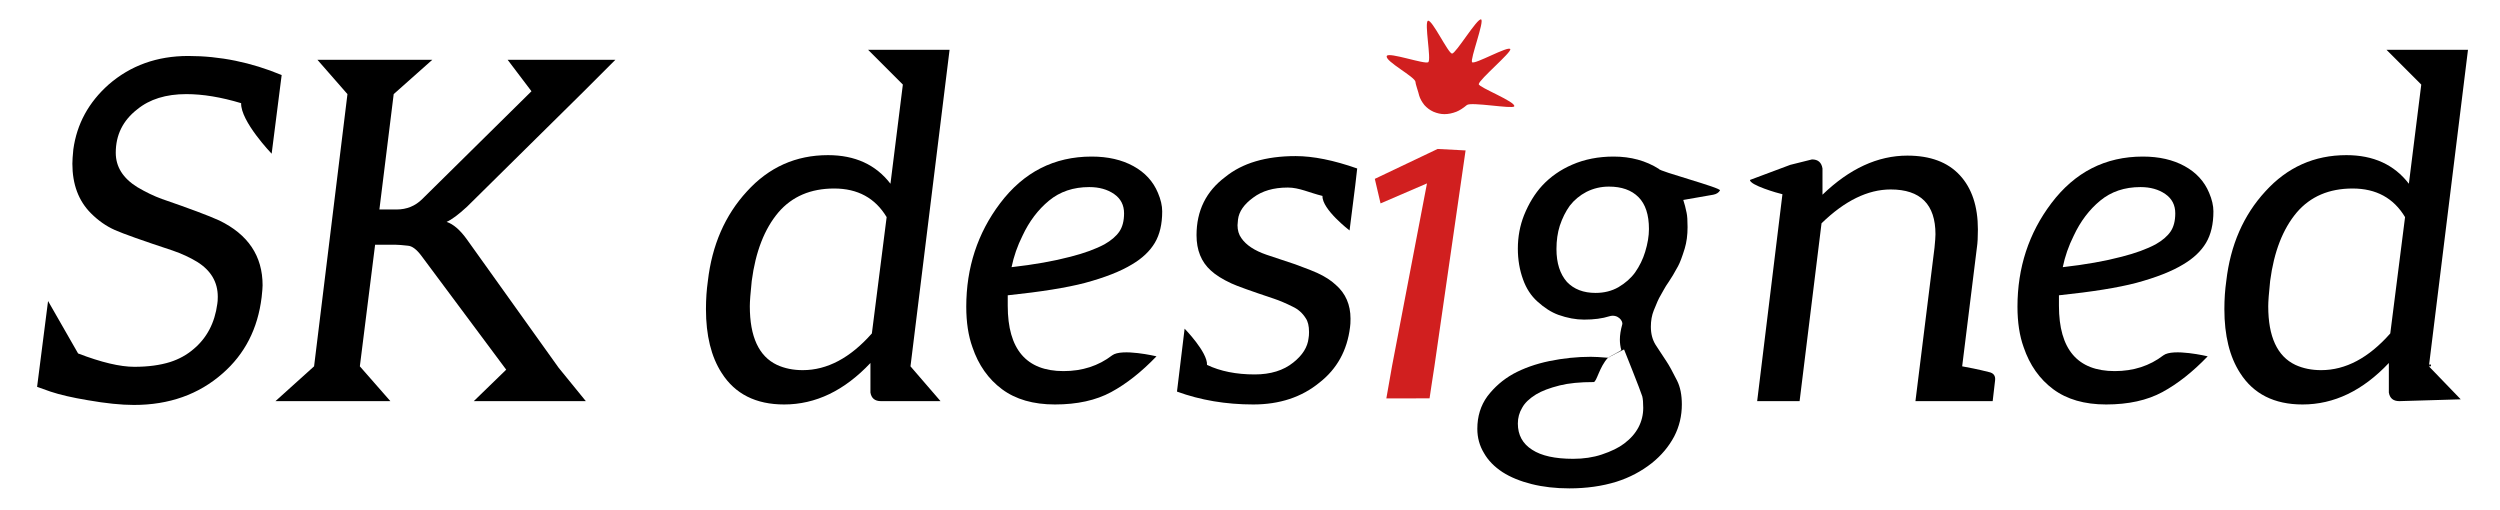
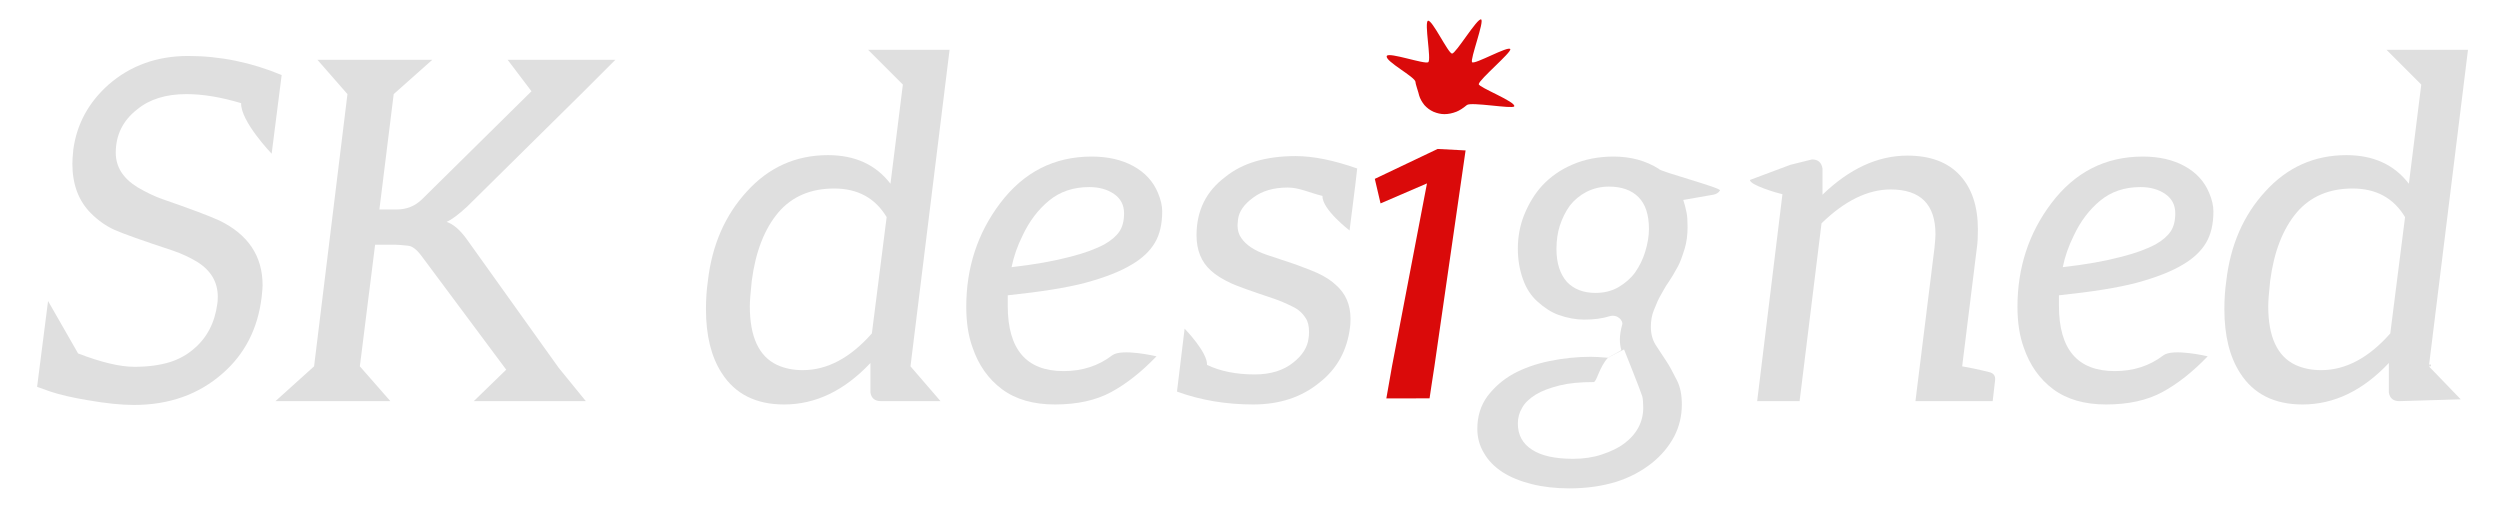
- <svg xmlns="http://www.w3.org/2000/svg" width="100%" height="100%" viewBox="0 0 4140 843" version="1.1" xml:space="preserve" style="fill-rule:evenodd;clip-rule:evenodd;stroke-linejoin:round;stroke-miterlimit:2;">
-   <rect id="ArtBoard1" x="0" y="0" width="4139.5" height="842.162" style="fill:none;" />
+ <svg xmlns="http://www.w3.org/2000/svg" viewBox="0 0 4140 843">
  <g>
-     <path d="M363.011,365.063c47.895,23.158 71.843,58.948 71.843,107.369c-0,3.684 -0.527,10.263 -1.579,19.737c-6.316,52.106 -27.895,94.211 -64.738,126.317c-39.474,34.737 -88.421,52.105 -146.843,52.105c-21.053,0 -46.579,-2.631 -76.58,-7.894c-25.263,-4.211 -45.789,-8.948 -61.579,-14.211l-22.105,-7.895l18.158,-142.106l49.737,86.843c38.421,14.737 69.474,22.105 93.159,22.105c22.631,0 42.368,-2.632 59.21,-7.895c14.737,-4.737 27.632,-11.842 38.685,-21.316c22.105,-18.421 35.263,-43.421 39.474,-75c0.526,-2.632 0.789,-6.579 0.789,-11.842c0,-24.211 -11.315,-43.422 -33.947,-57.633c-12.105,-7.368 -25.79,-13.684 -41.053,-18.947c-49.474,-16.316 -81.317,-27.632 -95.527,-33.948c-14.211,-6.316 -27.369,-15.526 -39.474,-27.631c-20.527,-20.527 -30.79,-47.896 -30.79,-82.106c0,-5.264 0.526,-13.158 1.579,-23.685c5.79,-42.105 25.263,-77.895 58.422,-107.369c36.316,-31.579 80.263,-47.369 131.843,-47.369c52.632,0 104.211,10.527 154.738,31.579l-16.579,130.265c-0,-0 -51.58,-53.685 -50.527,-83.685c-33.158,-10 -63.422,-15 -90.79,-15c-33.685,-0 -60.79,8.421 -81.317,25.263c-23.684,18.421 -35.526,42.369 -35.526,71.843c-0,23.158 11.842,42.105 35.526,56.842c14.211,8.421 27.895,15 41.053,19.737c45.79,15.79 77.369,27.632 94.738,35.527Z" style="fill-rule:nonzero;" />
-     <path d="M925.121,609.012l45,55.264l-185.528,-0l53.685,-52.106l-140.528,-188.686c-7.894,-10.526 -15.263,-16.053 -22.105,-16.579c-9.474,-1.052 -16.053,-1.579 -19.737,-1.579l-34.737,0l-25.263,201.318l50.526,57.632l-190.264,-0l63.947,-57.632l55.264,-450.793l-49.737,-56.843l190.264,-0l-63.947,56.843l-23.685,191.054l28.421,-0c16.843,-0 31.053,-5.79 42.632,-17.369l180.791,-178.422l-39.474,-52.106l178.423,-0l-53.685,53.685l-191.843,189.475c-14.211,13.158 -25.527,21.579 -33.948,25.263c11.053,3.684 22.105,13.158 33.158,28.421l152.37,213.16Z" style="fill-rule:nonzero;" />
-     <path d="M1371.18,256.904c44.737,-0 79.211,15.79 103.422,47.369l20.526,-164.212l-57.632,-57.632l135.001,-0l-64.737,524.215l49.737,57.632l-98.685,-0c-10,-0 -15.789,-4.737 -17.368,-14.211l-0,-48.948c-43.159,45.79 -90.791,68.685 -142.896,68.685c-46.843,-0 -81.317,-17.369 -103.422,-52.106c-17.369,-26.842 -26.053,-62.105 -26.053,-105.79c-0,-16.316 1.053,-31.842 3.158,-46.579c6.842,-59.474 28.421,-108.949 64.737,-148.423c36.316,-40 81.054,-60 134.212,-60Zm-41.843,356.055c40.527,0 78.685,-20.263 114.475,-60.79l24.474,-192.633c-18.948,-31.579 -47.895,-47.368 -86.843,-47.368c-38.948,-0 -69.737,13.158 -92.369,39.474c-23.158,27.368 -37.895,65.263 -44.211,113.685c-2.105,20 -3.158,33.947 -3.158,41.842c0,50.527 15,82.896 45.001,97.106c12.631,5.79 26.842,8.684 42.631,8.684Z" style="fill-rule:nonzero;" />
-     <path d="M1915.13,590.065c-24.737,25.789 -49.738,45.526 -75.001,59.211c-25.263,13.684 -56.316,20.526 -93.159,20.526c-35.789,-0 -65,-8.421 -87.632,-25.263c-22.632,-16.843 -38.948,-40.001 -48.948,-69.475c-6.842,-18.947 -10.263,-41.316 -10.263,-67.105c0,-64.738 18.684,-121.843 56.053,-171.318c38.948,-51.579 89.475,-77.369 151.58,-77.369c26.843,0 49.869,5.264 69.08,15.79c19.21,10.526 32.763,25.263 40.658,44.211c4.737,11.053 7.105,21.316 7.105,30.79c0,21.052 -4.079,38.421 -12.237,52.105c-8.158,13.685 -20.658,25.527 -37.5,35.527c-18.947,11.579 -45,21.842 -78.158,30.79c-30.001,7.894 -72.633,14.737 -127.896,20.526l-0,17.369c-0,72.105 30.79,108.158 92.369,108.158c31.053,0 57.895,-8.684 80.527,-26.052c15.79,-12.106 73.422,1.579 73.422,1.579Zm-53.685,-236.844c-0,-13.685 -5.526,-24.343 -16.579,-31.974c-11.053,-7.632 -24.737,-11.448 -41.053,-11.448c-26.316,0 -48.553,7.5 -66.711,22.5c-18.158,15 -32.764,34.343 -43.816,58.027c-8.421,16.842 -14.474,34.211 -18.158,52.106c37.368,-4.211 70,-10 97.895,-17.369c22.632,-5.789 41.316,-12.631 56.053,-20.526c11.053,-6.316 19.211,-13.29 24.474,-20.921c5.263,-7.632 7.895,-17.764 7.895,-30.395Z" style="fill-rule:nonzero;" />
-     <path d="M2145.66,258.483c28.947,-0 62.895,6.842 101.843,20.526l-3.158,27.632l-9.474,75.001c-0,-0 -45.885,-35.074 -44.832,-57.18c-21.579,-5.263 -38.59,-13.873 -57.011,-13.873l-0.789,-0c-23.159,-0 -42.106,5.526 -56.843,16.579c-15.263,11.052 -23.684,23.158 -25.263,36.316l-0.79,9.474c0,8.421 2.105,15.526 6.316,21.315c7.895,11.58 21.842,20.79 41.842,27.632l47.369,15.79c20,7.368 32.106,12.105 36.316,14.211c12.632,5.789 22.895,12.368 30.79,19.737c16.316,14.21 24.474,32.895 24.474,56.053c-0,6.315 -0.263,11.052 -0.79,14.21c-4.736,38.422 -21.579,68.948 -50.526,91.58c-29.474,24.211 -66.053,36.316 -109.738,36.316c-45.264,-0 -87.369,-7.105 -126.317,-21.316l12.632,-104.211c-0,-0 38.158,38.947 37.105,60c22.106,10.527 48.422,15.79 78.948,15.79c26.316,-0 47.632,-6.579 63.948,-19.737c15.264,-12.106 23.685,-25.527 25.264,-40.264c0.526,-2.631 0.789,-6.052 0.789,-10.263c0,-10 -1.842,-17.632 -5.526,-22.895c-5.263,-8.421 -12.369,-14.737 -21.316,-18.947c-11.579,-5.79 -22.106,-10.264 -31.579,-13.422c-37.895,-12.631 -61.317,-21.052 -70.264,-25.263c-14.737,-6.842 -26.053,-13.947 -33.948,-21.316c-15.789,-14.211 -23.684,-33.684 -23.684,-58.421c-0,-40.527 15.789,-72.633 47.369,-96.317c28.421,-23.158 67.369,-34.737 116.843,-34.737Z" style="fill-rule:nonzero;" />
-     <path d="M2501.05,81.42c2.105,5.263 -51.177,49.957 -52.23,57.851c-0.526,5.264 62.388,29.516 58.704,36.884c-2.632,4.737 -72.125,-7.936 -78.441,-2.146c-6.316,5.263 -12.105,8.947 -17.369,11.052c-6.842,2.632 -13.421,3.948 -19.737,3.948c-5.789,-0 -11.842,-1.316 -18.158,-3.948c-5.789,-2.631 -10.789,-6.316 -15,-11.052c-4.21,-5.264 -7.105,-10.527 -8.684,-15.79c-1.053,-5.263 -6.063,-18.705 -6.063,-22.389c-0,-8.421 -51.704,-34.779 -47.493,-43.2c3.158,-6.842 63.419,14.536 68.683,10.325c5.263,-4.21 -6.884,-65.924 -0.568,-68.556c6.842,-2.632 33.599,54.346 39.915,54.346c6.316,-0 41.778,-59.22 48.094,-56.588c5.79,2.631 -18.62,66.588 -14.936,70.798c3.685,4.737 60.652,-27.851 63.283,-21.535Zm-125.652,525.224c0,-0 -4.155,26.726 -4.681,30.41l-3.375,22.595l-71.555,0.143l9.348,-53.148l57.947,-302.939l-76.895,33.156l-9.505,-40.674l104.003,-49.513l46.313,2.43l-51.6,357.54Z" style="fill:#d11f1f;fill-rule:nonzero;" />
-     <path d="M2794.61,376.115c0,13.158 -1.579,25.001 -4.737,35.527c-4.21,13.684 -7.894,23.421 -11.052,29.211c-6.316,11.579 -11.316,20 -15,25.263c-3.685,5.263 -6.579,9.869 -8.685,13.816c-2.105,3.947 -3.947,7.237 -5.526,9.869c-2.632,4.21 -6.316,12.368 -11.053,24.473c-3.158,7.895 -4.737,16.843 -4.737,26.843c0,11.579 2.632,21.579 7.895,30l18.158,27.632c4.211,6.316 10,16.842 17.369,31.579c5.263,10.526 7.894,23.684 7.894,39.474c0,18.947 -4.21,36.579 -12.631,52.895c-8.948,16.842 -21.316,31.579 -37.106,44.211c-17.368,13.684 -36.842,23.948 -58.421,30.79c-23.685,7.368 -49.738,11.052 -78.159,11.052c-22.632,0 -43.421,-2.368 -62.369,-7.105c-18.947,-4.737 -35,-11.316 -48.158,-19.737c-13.684,-8.947 -23.948,-19.474 -30.79,-31.579c-7.368,-12.105 -11.052,-25.527 -11.052,-40.264c-0,-20.526 5.526,-38.421 16.579,-53.684c11.579,-15.263 25.789,-27.632 42.632,-37.106c17.368,-9.473 37.368,-16.579 60,-21.316c23.158,-4.737 46.053,-7.105 68.685,-7.105c6.316,-0 15.789,0.526 28.421,1.579c11.579,1.053 -6.842,-1.053 0,-0c-0.255,-0.511 22.293,-11.975 22.106,-12.632c-1.579,-5.789 -2.369,-11.579 -2.369,-17.368c0,-7.369 1.316,-15.79 3.947,-25.264c1.579,-5.789 -7.631,-17.631 -21.315,-13.421c-11.579,3.684 -25.527,5.527 -41.843,5.527c-13.684,-0 -27.895,-2.632 -42.632,-7.895c-11.579,-4.211 -23.158,-11.579 -34.737,-22.106c-10.526,-9.473 -18.421,-21.579 -23.684,-36.316c-5.79,-15.789 -8.685,-32.895 -8.685,-51.316c0,-19.474 3.421,-37.895 10.264,-55.264c7.894,-19.473 17.895,-35.789 30,-48.947c13.684,-14.737 30.263,-26.316 49.737,-34.737c20.527,-8.948 43.421,-13.422 68.685,-13.422c28.421,0 53.421,6.843 75,20.527c-0.526,3.684 103.685,31.316 101.054,35.526c-2.105,3.685 -5.79,6.053 -11.053,7.106l-49.737,8.684c2.105,6.316 3.947,13.421 5.526,21.316c1.053,4.737 1.579,12.632 1.579,23.684Zm-152.369,108.949c14.21,-0 26.842,-3.158 37.895,-9.474c11.579,-6.842 20.789,-15 27.631,-24.474c7.369,-10.526 12.895,-21.842 16.58,-33.948c4.21,-13.684 6.315,-26.316 6.315,-37.895c0,-23.684 -5.789,-41.316 -17.368,-52.895c-11.579,-11.579 -27.895,-17.368 -48.948,-17.368c-13.158,-0 -25.526,2.894 -37.106,8.684c-11.052,5.789 -20.263,13.421 -27.631,22.895c-6.842,9.474 -12.369,20.526 -16.579,33.158c-3.685,11.579 -5.527,24.474 -5.527,38.685c0,23.158 5.79,41.316 17.369,54.474c11.579,12.105 27.368,18.158 47.369,18.158Zm78.948,190.264c-0,-8.421 -0.527,-14.737 -1.579,-18.947c-2.632,-8.948 -29.127,-75.088 -30.18,-77.719c-0.466,-0.083 -26.512,13.609 -26.663,13.771c-14.344,15.328 -18.705,40.263 -23.684,40.263c-22.632,0 -41.316,1.843 -56.053,5.527c-16.843,4.21 -30.001,9.21 -39.474,15c-11.053,6.842 -18.685,14.211 -22.895,22.105c-4.737,7.895 -7.106,16.579 -7.106,26.053c0,18.948 7.895,33.421 23.685,43.422c15.263,10 37.895,15 67.895,15c17.369,-0 33.158,-2.369 47.369,-7.106c15.789,-5.263 28.158,-11.315 37.105,-18.158c10.527,-7.894 18.422,-16.842 23.685,-26.842c5.263,-10 7.895,-20.79 7.895,-32.369Z" style="fill-rule:nonzero;" />
-     <path d="M3293.56,616.117c7.894,1.579 11.315,6.316 10.263,14.211l-3.948,33.948l-127.895,-0l31.579,-254.213c1.053,-10.526 1.579,-17.895 1.579,-22.105c-0,-49.474 -24.737,-74.211 -74.211,-74.211c-37.895,-0 -76.054,18.684 -114.475,56.053l-36.316,294.476l-70.264,-0l41.843,-342.635c-7.369,-1.579 -54.738,-15.263 -53.685,-23.684l66.725,-24.98l35.908,-8.968c10,0 15.789,5 17.368,15l0,43.422c44.737,-43.158 91.58,-64.738 140.528,-64.738c37.895,0 66.842,10.79 86.842,32.369c20,21.579 30.001,51.579 30.001,90.001c-0,12.632 -0.527,22.368 -1.579,29.211l-24.474,197.37c14.21,2.631 24.605,4.736 31.184,6.315c6.579,1.579 10.921,2.632 13.027,3.158Z" style="fill-rule:nonzero;" />
-     <path d="M3655.93,590.065c-24.737,25.789 -49.737,45.526 -75.001,59.211c-25.263,13.684 -56.316,20.526 -93.158,20.526c-35.79,-0 -65.001,-8.421 -87.633,-25.263c-22.631,-16.843 -38.947,-40.001 -48.947,-69.475c-6.843,-18.947 -10.264,-41.316 -10.264,-67.105c0,-64.738 18.685,-121.843 56.053,-171.318c38.948,-51.579 89.475,-77.369 151.581,-77.369c26.842,0 49.868,5.264 69.079,15.79c19.211,10.526 32.764,25.263 40.658,44.211c4.737,11.053 7.106,21.316 7.106,30.79c-0,21.052 -4.079,38.421 -12.237,52.105c-8.158,13.685 -20.658,25.527 -37.501,35.527c-18.947,11.579 -45,21.842 -78.158,30.79c-30,7.894 -72.632,14.737 -127.896,20.526l0,17.369c0,72.105 30.79,108.158 92.369,108.158c31.053,0 57.896,-8.684 80.527,-26.052c15.79,-12.106 73.422,1.579 73.422,1.579Zm-53.685,-236.844c0,-13.685 -5.526,-24.343 -16.579,-31.974c-11.053,-7.632 -24.737,-11.448 -41.053,-11.448c-26.316,0 -48.553,7.5 -66.711,22.5c-18.158,15 -32.763,34.343 -43.816,58.027c-8.421,16.842 -14.474,34.211 -18.158,52.106c37.369,-4.211 70.001,-10 97.896,-17.369c22.631,-5.789 41.316,-12.631 56.053,-20.526c11.052,-6.316 19.21,-13.29 24.473,-20.921c5.264,-7.632 7.895,-17.764 7.895,-30.395Z" style="fill-rule:nonzero;" />
-     <path d="M3885.67,256.904c44.737,-0 79.211,15.79 103.421,47.369l20.527,-164.212c-7.895,-1.579 31.831,5.432 -0,-0l-57.632,-57.632l135.001,-0l-64.737,524.215c7.368,1.579 1.052,-8.422 -0,-0l52.726,54.642l-101.674,2.99c-10,-0 -15.79,-4.737 -17.369,-14.211l0,-48.948c-43.158,45.79 -90.79,68.685 -142.896,68.685c-46.842,-0 -81.316,-17.369 -103.421,-52.106c-17.369,-26.842 -26.053,-62.105 -26.053,-105.79c-0,-16.316 1.052,-31.842 3.158,-46.579c6.842,-59.474 28.421,-108.949 64.737,-148.423c36.316,-40 81.053,-60 134.212,-60Zm-41.843,356.055c40.527,0 78.685,-20.263 114.475,-60.79l24.474,-192.633c-18.948,-31.579 -47.896,-47.368 -86.843,-47.368c-38.948,-0 -69.738,13.158 -92.369,39.474c-23.158,27.368 -37.895,65.263 -44.211,113.685c-2.105,20 -3.158,33.947 -3.158,41.842c-0,50.527 15,82.896 45,97.106c12.632,5.79 26.843,8.684 42.632,8.684Z" style="fill-rule:nonzero;" />
+     <path style="fill:#dfdfdf" d="M363.011,365.063c47.895,23.158 71.843,58.948 71.843,107.369c-0,3.684 -0.527,10.263 -1.579,19.737c-6.316,52.106 -27.895,94.211                -64.738,126.317c-39.474,34.737 -88.421,52.105 -146.843,52.105c-21.053,0 -46.579,-2.631 -76.58,-7.894c-25.263,-4.211                -45.789,-8.948 -61.579,-14.211l-22.105,-7.895l18.158,-142.106l49.737,86.843c38.421,14.737 69.474,22.105 93.159,22.105c22.631,0                42.368,-2.632 59.21,-7.895c14.737,-4.737 27.632,-11.842 38.685,-21.316c22.105,-18.421 35.263,-43.421 39.474,               -75c0.526,-2.632 0.789,-6.579 0.789,-11.842c0,-24.211 -11.315,-43.422 -33.947,-57.633c-12.105,-7.368                -25.79,-13.684 -41.053,-18.947c-49.474,-16.316 -81.317,-27.632 -95.527,-33.948c-14.211,-6.316 -27.369,-15.526                -39.474,-27.631c-20.527,-20.527 -30.79,-47.896 -30.79,-82.106c0,-5.264 0.526,-13.158 1.579,-23.685c5.79,               -42.105 25.263,-77.895 58.422,-107.369c36.316,-31.579 80.263,-47.369 131.843,-47.369c52.632,0 104.211,10.527                154.738,31.579l-16.579,130.265c-0,-0 -51.58,-53.685 -50.527,-83.685c-33.158,-10 -63.422,-15 -90.79,-15c-33.685,-0                -60.79,8.421 -81.317,25.263c-23.684,18.421 -35.526,42.369 -35.526,71.843c-0,23.158 11.842,42.105 35.526,56.842c14.211,8.421                27.895,15 41.053,19.737c45.79,15.79 77.369,27.632 94.738,35.527Z" />
+     <path style="fill:#dfdfdf" d="M925.121,609.012l45,55.264l-185.528,-0l53.685,-52.106l-140.528,-188.686c-7.894,-10.526 -15.263,-16.053                -22.105,-16.579c-9.474,-1.052 -16.053,-1.579 -19.737,-1.579l-34.737,0l-25.263,201.318l50.526,57.632l-190.264,-0l63.947,-57.632l55.264,               -450.793l-49.737,-56.843l190.264,-0l-63.947,56.843l-23.685,191.054l28.421,-0c16.843,-0 31.053,-5.79 42.632,-17.369l180.791,-178.422l-39.474,               -52.106l178.423,-0l-53.685,53.685l-191.843,189.475c-14.211,13.158 -25.527,21.579 -33.948,25.263c11.053,3.684 22.105,13.158                33.158,28.421l152.37,213.16Z" />
+     <path style="fill:#dfdfdf" d="M1371.18,256.904c44.737,-0 79.211,15.79 103.422,47.369l20.526,-164.212l-57.632,-57.632l135.001,               -0l-64.737,524.215l49.737,57.632l-98.685,-0c-10,-0 -15.789,-4.737 -17.368,-14.211l-0,-48.948c-43.159,45.79                -90.791,68.685 -142.896,68.685c-46.843,-0 -81.317,-17.369 -103.422,-52.106c-17.369,-26.842 -26.053,-62.105                -26.053,-105.79c-0,-16.316 1.053,-31.842 3.158,-46.579c6.842,-59.474 28.421,-108.949 64.737,-148.423c36.316,               -40 81.054,-60 134.212,-60Zm-41.843,356.055c40.527,0 78.685,-20.263 114.475,-60.79l24.474,-192.633c-18.948,-31.579                -47.895,-47.368 -86.843,-47.368c-38.948,-0 -69.737,13.158 -92.369,39.474c-23.158,27.368 -37.895,65.263                -44.211,113.685c-2.105,20 -3.158,33.947 -3.158,41.842c0,50.527 15,82.896 45.001,97.106c12.631,5.79 26.842,8.684                42.631,8.684Z" />
+     <path style="fill:#dfdfdf" d="M1915.13,590.065c-24.737,25.789 -49.738,45.526 -75.001,59.211c-25.263,13.684 -56.316,20.526                -93.159,20.526c-35.789,-0 -65,-8.421 -87.632,-25.263c-22.632,-16.843 -38.948,-40.001 -48.948,-69.475c-6.842,-18.947                -10.263,-41.316 -10.263,-67.105c0,-64.738 18.684,-121.843 56.053,-171.318c38.948,-51.579 89.475,-77.369                151.58,-77.369c26.843,0 49.869,5.264 69.08,15.79c19.21,10.526 32.763,25.263 40.658,44.211c4.737,11.053 7.105,21.316                7.105,30.79c0,21.052 -4.079,38.421 -12.237,52.105c-8.158,13.685 -20.658,25.527 -37.5,35.527c-18.947,11.579                -45,21.842 -78.158,30.79c-30.001,7.894 -72.633,14.737 -127.896,20.526l-0,17.369c-0,72.105 30.79,108.158                92.369,108.158c31.053,0 57.895,-8.684 80.527,-26.052c15.79,-12.106 73.422,1.579 73.422,1.579Zm-53.685,-236.844c-0,-13.685                -5.526,-24.343 -16.579,-31.974c-11.053,-7.632 -24.737,-11.448 -41.053,-11.448c-26.316,0 -48.553,7.5 -66.711,22.5c-18.158,15                -32.764,34.343 -43.816,58.027c-8.421,16.842 -14.474,34.211 -18.158,52.106c37.368,-4.211 70,-10 97.895,-17.369c22.632,-5.789                41.316,-12.631 56.053,-20.526c11.053,-6.316 19.211,-13.29 24.474,-20.921c5.263,-7.632 7.895,-17.764 7.895,-30.395Z" />
+     <path style="fill:#dfdfdf" d="M2145.66,258.483c28.947,-0 62.895,6.842 101.843,20.526l-3.158,27.632l-9.474,75.001c-0,-0 -45.885,-35.074                -44.832,-57.18c-21.579,-5.263 -38.59,-13.873 -57.011,-13.873l-0.789,-0c-23.159,-0 -42.106,5.526                -56.843,16.579c-15.263,11.052 -23.684,23.158 -25.263,36.316l-0.79,9.474c0,8.421 2.105,15.526 6.316,21.315c7.895,11.58                21.842,20.79 41.842,27.632l47.369,15.79c20,7.368 32.106,12.105 36.316,14.211c12.632,5.789 22.895,12.368 30.79,19.737c16.316,14.21                24.474,32.895 24.474,56.053c-0,6.315 -0.263,11.052 -0.79,14.21c-4.736,38.422 -21.579,68.948 -50.526,91.58c-29.474,24.211                -66.053,36.316 -109.738,36.316c-45.264,-0 -87.369,-7.105 -126.317,-21.316l12.632,-104.211c-0,-0 38.158,38.947 37.105,60c22.106,10.527                48.422,15.79 78.948,15.79c26.316,-0 47.632,-6.579 63.948,-19.737c15.264,-12.106 23.685,-25.527 25.264,-40.264c0.526,-2.631                0.789,-6.052 0.789,-10.263c0,-10 -1.842,-17.632 -5.526,-22.895c-5.263,-8.421 -12.369,-14.737 -21.316,-18.947c-11.579,-5.79                -22.106,-10.264 -31.579,-13.422c-37.895,-12.631 -61.317,-21.052 -70.264,-25.263c-14.737,-6.842 -26.053,-13.947 -33.948,-21.316c-15.789,-14.211                -23.684,-33.684 -23.684,-58.421c-0,-40.527 15.789,-72.633 47.369,-96.317c28.421,-23.158 67.369,-34.737 116.843,-34.737Z" />
+     <path style="fill:#da0a0a" d="M2501.05,81.42c2.105,5.263 -51.177,49.957 -52.23,57.851c-0.526,5.264 62.388,29.516 58.704,36.884c-2.632,4.737                -72.125,-7.936 -78.441,-2.146c-6.316,5.263 -12.105,8.947 -17.369,11.052c-6.842,2.632 -13.421,3.948 -19.737,3.948c-5.789,-0                -11.842,-1.316 -18.158,-3.948c-5.789,-2.631 -10.789,-6.316 -15,-11.052c-4.21,-5.264 -7.105,-10.527 -8.684,-15.79c-1.053,-5.263                -6.063,-18.705 -6.063,-22.389c-0,-8.421 -51.704,-34.779 -47.493,-43.2c3.158,-6.842 63.419,14.536 68.683,10.325c5.263,-4.21                -6.884,-65.924 -0.568,-68.556c6.842,-2.632 33.599,54.346 39.915,54.346c6.316,-0 41.778,-59.22 48.094,-56.588c5.79,2.631                -18.62,66.588 -14.936,70.798c3.685,4.737 60.652,-27.851 63.283,-21.535Zm-125.652,525.224c0,-0 -4.155,26.726                -4.681,30.41l-3.375,22.595l-71.555,0.143l9.348,-53.148l57.947,-302.939l-76.895,33.156l-9.505,-40.674l104.003,-49.513l46.313,2.43l-51.6,357.54Z" />
+     <path style="fill:#dfdfdf" d="M2794.61,376.115c0,13.158 -1.579,25.001 -4.737,35.527c-4.21,13.684 -7.894,23.421 -11.052,29.211c-6.316,11.579                -11.316,20 -15,25.263c-3.685,5.263 -6.579,9.869 -8.685,13.816c-2.105,3.947 -3.947,7.237 -5.526,9.869c-2.632,4.21                -6.316,12.368 -11.053,24.473c-3.158,7.895 -4.737,16.843 -4.737,26.843c0,11.579 2.632,21.579 7.895,30l18.158,27.632c4.211,6.316                10,16.842 17.369,31.579c5.263,10.526 7.894,23.684 7.894,39.474c0,18.947 -4.21,36.579 -12.631,52.895c-8.948,16.842 -21.316,31.579                -37.106,44.211c-17.368,13.684 -36.842,23.948 -58.421,30.79c-23.685,7.368 -49.738,11.052 -78.159,11.052c-22.632,0 -43.421,-2.368                -62.369,-7.105c-18.947,-4.737 -35,-11.316 -48.158,-19.737c-13.684,-8.947 -23.948,-19.474 -30.79,-31.579c-7.368,-12.105 -11.052,-25.527                -11.052,-40.264c-0,-20.526 5.526,-38.421 16.579,-53.684c11.579,-15.263 25.789,-27.632 42.632,-37.106c17.368,-9.473 37.368,-16.579 60,-21.316c23.158,-4.737                46.053,-7.105 68.685,-7.105c6.316,-0 15.789,0.526 28.421,1.579c11.579,1.053 -6.842,-1.053 0,-0c-0.255,-0.511 22.293,-11.975 22.106,-12.632c-1.579,-5.789                -2.369,-11.579 -2.369,-17.368c0,-7.369 1.316,-15.79 3.947,-25.264c1.579,-5.789 -7.631,-17.631 -21.315,-13.421c-11.579,3.684 -25.527,5.527                -41.843,5.527c-13.684,-0 -27.895,-2.632 -42.632,-7.895c-11.579,-4.211 -23.158,-11.579 -34.737,-22.106c-10.526,-9.473 -18.421,-21.579                -23.684,-36.316c-5.79,-15.789 -8.685,-32.895 -8.685,-51.316c0,-19.474 3.421,-37.895 10.264,-55.264c7.894,-19.473 17.895,-35.789 30,-48.947c13.684,-14.737                30.263,-26.316 49.737,-34.737c20.527,-8.948 43.421,-13.422 68.685,-13.422c28.421,0 53.421,6.843 75,20.527c-0.526,3.684 103.685,31.316                101.054,35.526c-2.105,3.685 -5.79,6.053 -11.053,7.106l-49.737,8.684c2.105,6.316 3.947,13.421 5.526,21.316c1.053,4.737 1.579,12.632                1.579,23.684Zm-152.369,108.949c14.21,-0 26.842,-3.158 37.895,-9.474c11.579,-6.842 20.789,-15 27.631,-24.474c7.369,-10.526 12.895,-21.842                16.58,-33.948c4.21,-13.684 6.315,-26.316 6.315,-37.895c0,-23.684 -5.789,-41.316 -17.368,-52.895c-11.579,-11.579 -27.895,-17.368                -48.948,-17.368c-13.158,-0 -25.526,2.894 -37.106,8.684c-11.052,5.789 -20.263,13.421 -27.631,22.895c-6.842,9.474 -12.369,20.526                -16.579,33.158c-3.685,11.579 -5.527,24.474 -5.527,38.685c0,23.158 5.79,41.316 17.369,54.474c11.579,12.105 27.368,18.158                47.369,18.158Zm78.948,190.264c-0,-8.421 -0.527,-14.737 -1.579,-18.947c-2.632,-8.948 -29.127,-75.088 -30.18,-77.719c-0.466,-0.083                -26.512,13.609 -26.663,13.771c-14.344,15.328 -18.705,40.263 -23.684,40.263c-22.632,0 -41.316,1.843 -56.053,5.527c-16.843,4.21                -30.001,9.21 -39.474,15c-11.053,6.842 -18.685,14.211 -22.895,22.105c-4.737,7.895 -7.106,16.579 -7.106,26.053c0,18.948 7.895,33.421                23.685,43.422c15.263,10 37.895,15 67.895,15c17.369,-0 33.158,-2.369 47.369,-7.106c15.789,-5.263 28.158,-11.315 37.105,-18.158c10.527,-7.894                18.422,-16.842 23.685,-26.842c5.263,-10 7.895,-20.79 7.895,-32.369Z" />
+     <path style="fill:#dfdfdf" d="M3293.56,616.117c7.894,1.579 11.315,6.316 10.263,14.211l-3.948,33.948l-127.895,-0l31.579,-254.213c1.053,-10.526                1.579,-17.895 1.579,-22.105c-0,-49.474 -24.737,-74.211 -74.211,-74.211c-37.895,-0 -76.054,18.684 -114.475,56.053l-36.316,294.476l-70.264,-0l41.843,               -342.635c-7.369,-1.579 -54.738,-15.263 -53.685,-23.684l66.725,-24.98l35.908,-8.968c10,0 15.789,5 17.368,15l0,43.422c44.737,-43.158 91.58,-64.738                140.528,-64.738c37.895,0 66.842,10.79 86.842,32.369c20,21.579 30.001,51.579 30.001,90.001c-0,12.632 -0.527,22.368 -1.579,29.211l-24.474,197.37c14.21,               2.631 24.605,4.736 31.184,6.315c6.579,1.579 10.921,2.632 13.027,3.158Z" />
+     <path style="fill:#dfdfdf" d="M3655.93,590.065c-24.737,25.789 -49.737,45.526 -75.001,59.211c-25.263,13.684 -56.316,20.526 -93.158,20.526c-35.79,-0 -65.001,-8.421                -87.633,-25.263c-22.631,-16.843 -38.947,-40.001 -48.947,-69.475c-6.843,-18.947 -10.264,-41.316 -10.264,-67.105c0,-64.738 18.685,-121.843 56.053,               -171.318c38.948,-51.579 89.475,-77.369 151.581,-77.369c26.842,0 49.868,5.264 69.079,15.79c19.211,10.526 32.764,25.263 40.658,44.211c4.737,11.053                7.106,21.316 7.106,30.79c-0,21.052 -4.079,38.421 -12.237,52.105c-8.158,13.685 -20.658,25.527 -37.501,35.527c-18.947,11.579 -45,21.842                -78.158,30.79c-30,7.894 -72.632,14.737 -127.896,20.526l0,17.369c0,72.105 30.79,108.158 92.369,108.158c31.053,0 57.896,-8.684 80.527,-26.052c15.79,-12.106                73.422,1.579 73.422,1.579Zm-53.685,-236.844c0,-13.685 -5.526,-24.343 -16.579,-31.974c-11.053,-7.632 -24.737,-11.448 -41.053,-11.448c-26.316,0                -48.553,7.5 -66.711,22.5c-18.158,15 -32.763,34.343 -43.816,58.027c-8.421,16.842 -14.474,34.211 -18.158,52.106c37.369,-4.211 70.001,-10                97.896,-17.369c22.631,-5.789 41.316,-12.631 56.053,-20.526c11.052,-6.316 19.21,-13.29 24.473,-20.921c5.264,-7.632 7.895,-17.764 7.895,-30.395Z" />
+     <path style="fill:#dfdfdf" d="M3885.67,256.904c44.737,-0 79.211,15.79 103.421,47.369l20.527,-164.212c-7.895,-1.579 31.831,5.432 -0,-0l-57.632,             -57.632l135.001,-0l-64.737,524.215c7.368,1.579 1.052,-8.422 -0,-0l52.726,54.642l-101.674,2.99c-10,-0 -15.79,-4.737 -17.369,-14.211l0,             -48.948c-43.158,45.79 -90.79,68.685 -142.896,68.685c-46.842,-0 -81.316,-17.369 -103.421,-52.106c-17.369,-26.842 -26.053,-62.105              -26.053,-105.79c-0,-16.316 1.052,-31.842 3.158,-46.579c6.842,-59.474 28.421,-108.949 64.737,-148.423c36.316,-40 81.053,-60              134.212,-60Zm-41.843,356.055c40.527,0 78.685,-20.263 114.475,-60.79l24.474,-192.633c-18.948,-31.579 -47.896,-47.368 -86.843,-47.368c-38.948,-0              -69.738,13.158 -92.369,39.474c-23.158,27.368 -37.895,65.263 -44.211,113.685c-2.105,20 -3.158,33.947 -3.158,41.842c-0,50.527 15,82.896              45,97.106c12.632,5.79 26.843,8.684 42.632,8.684Z" />
  </g>
</svg>
